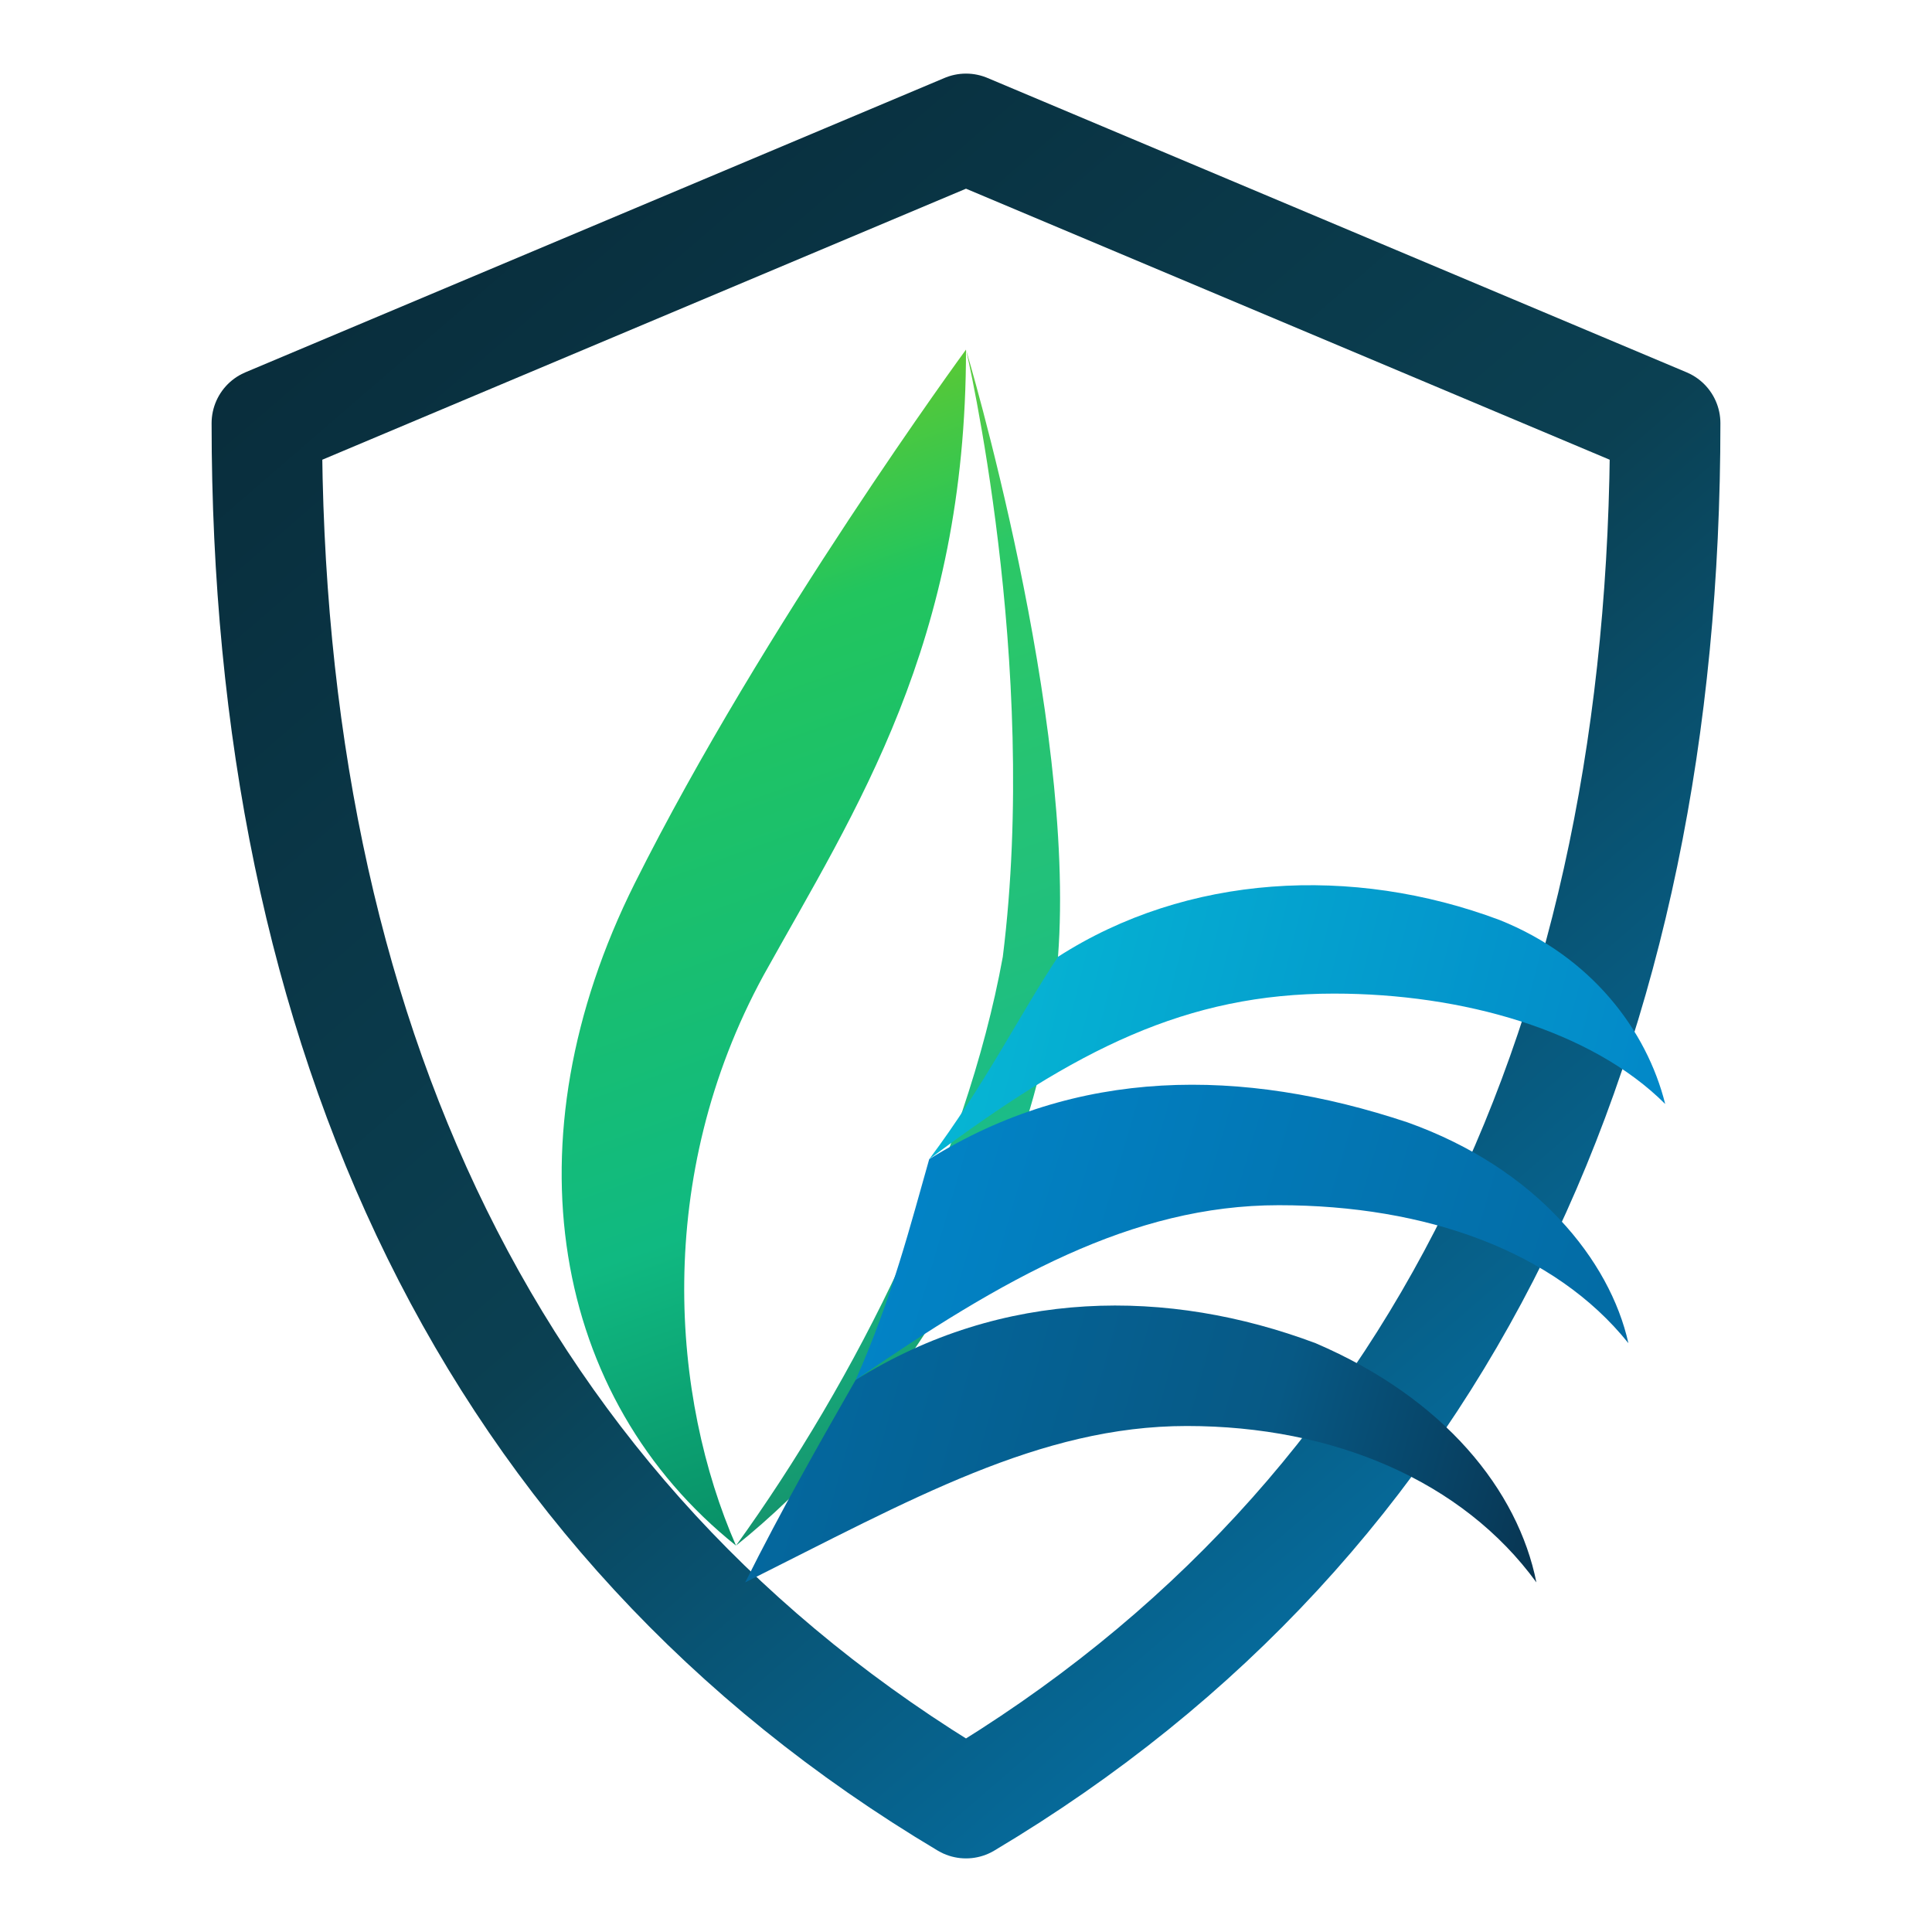
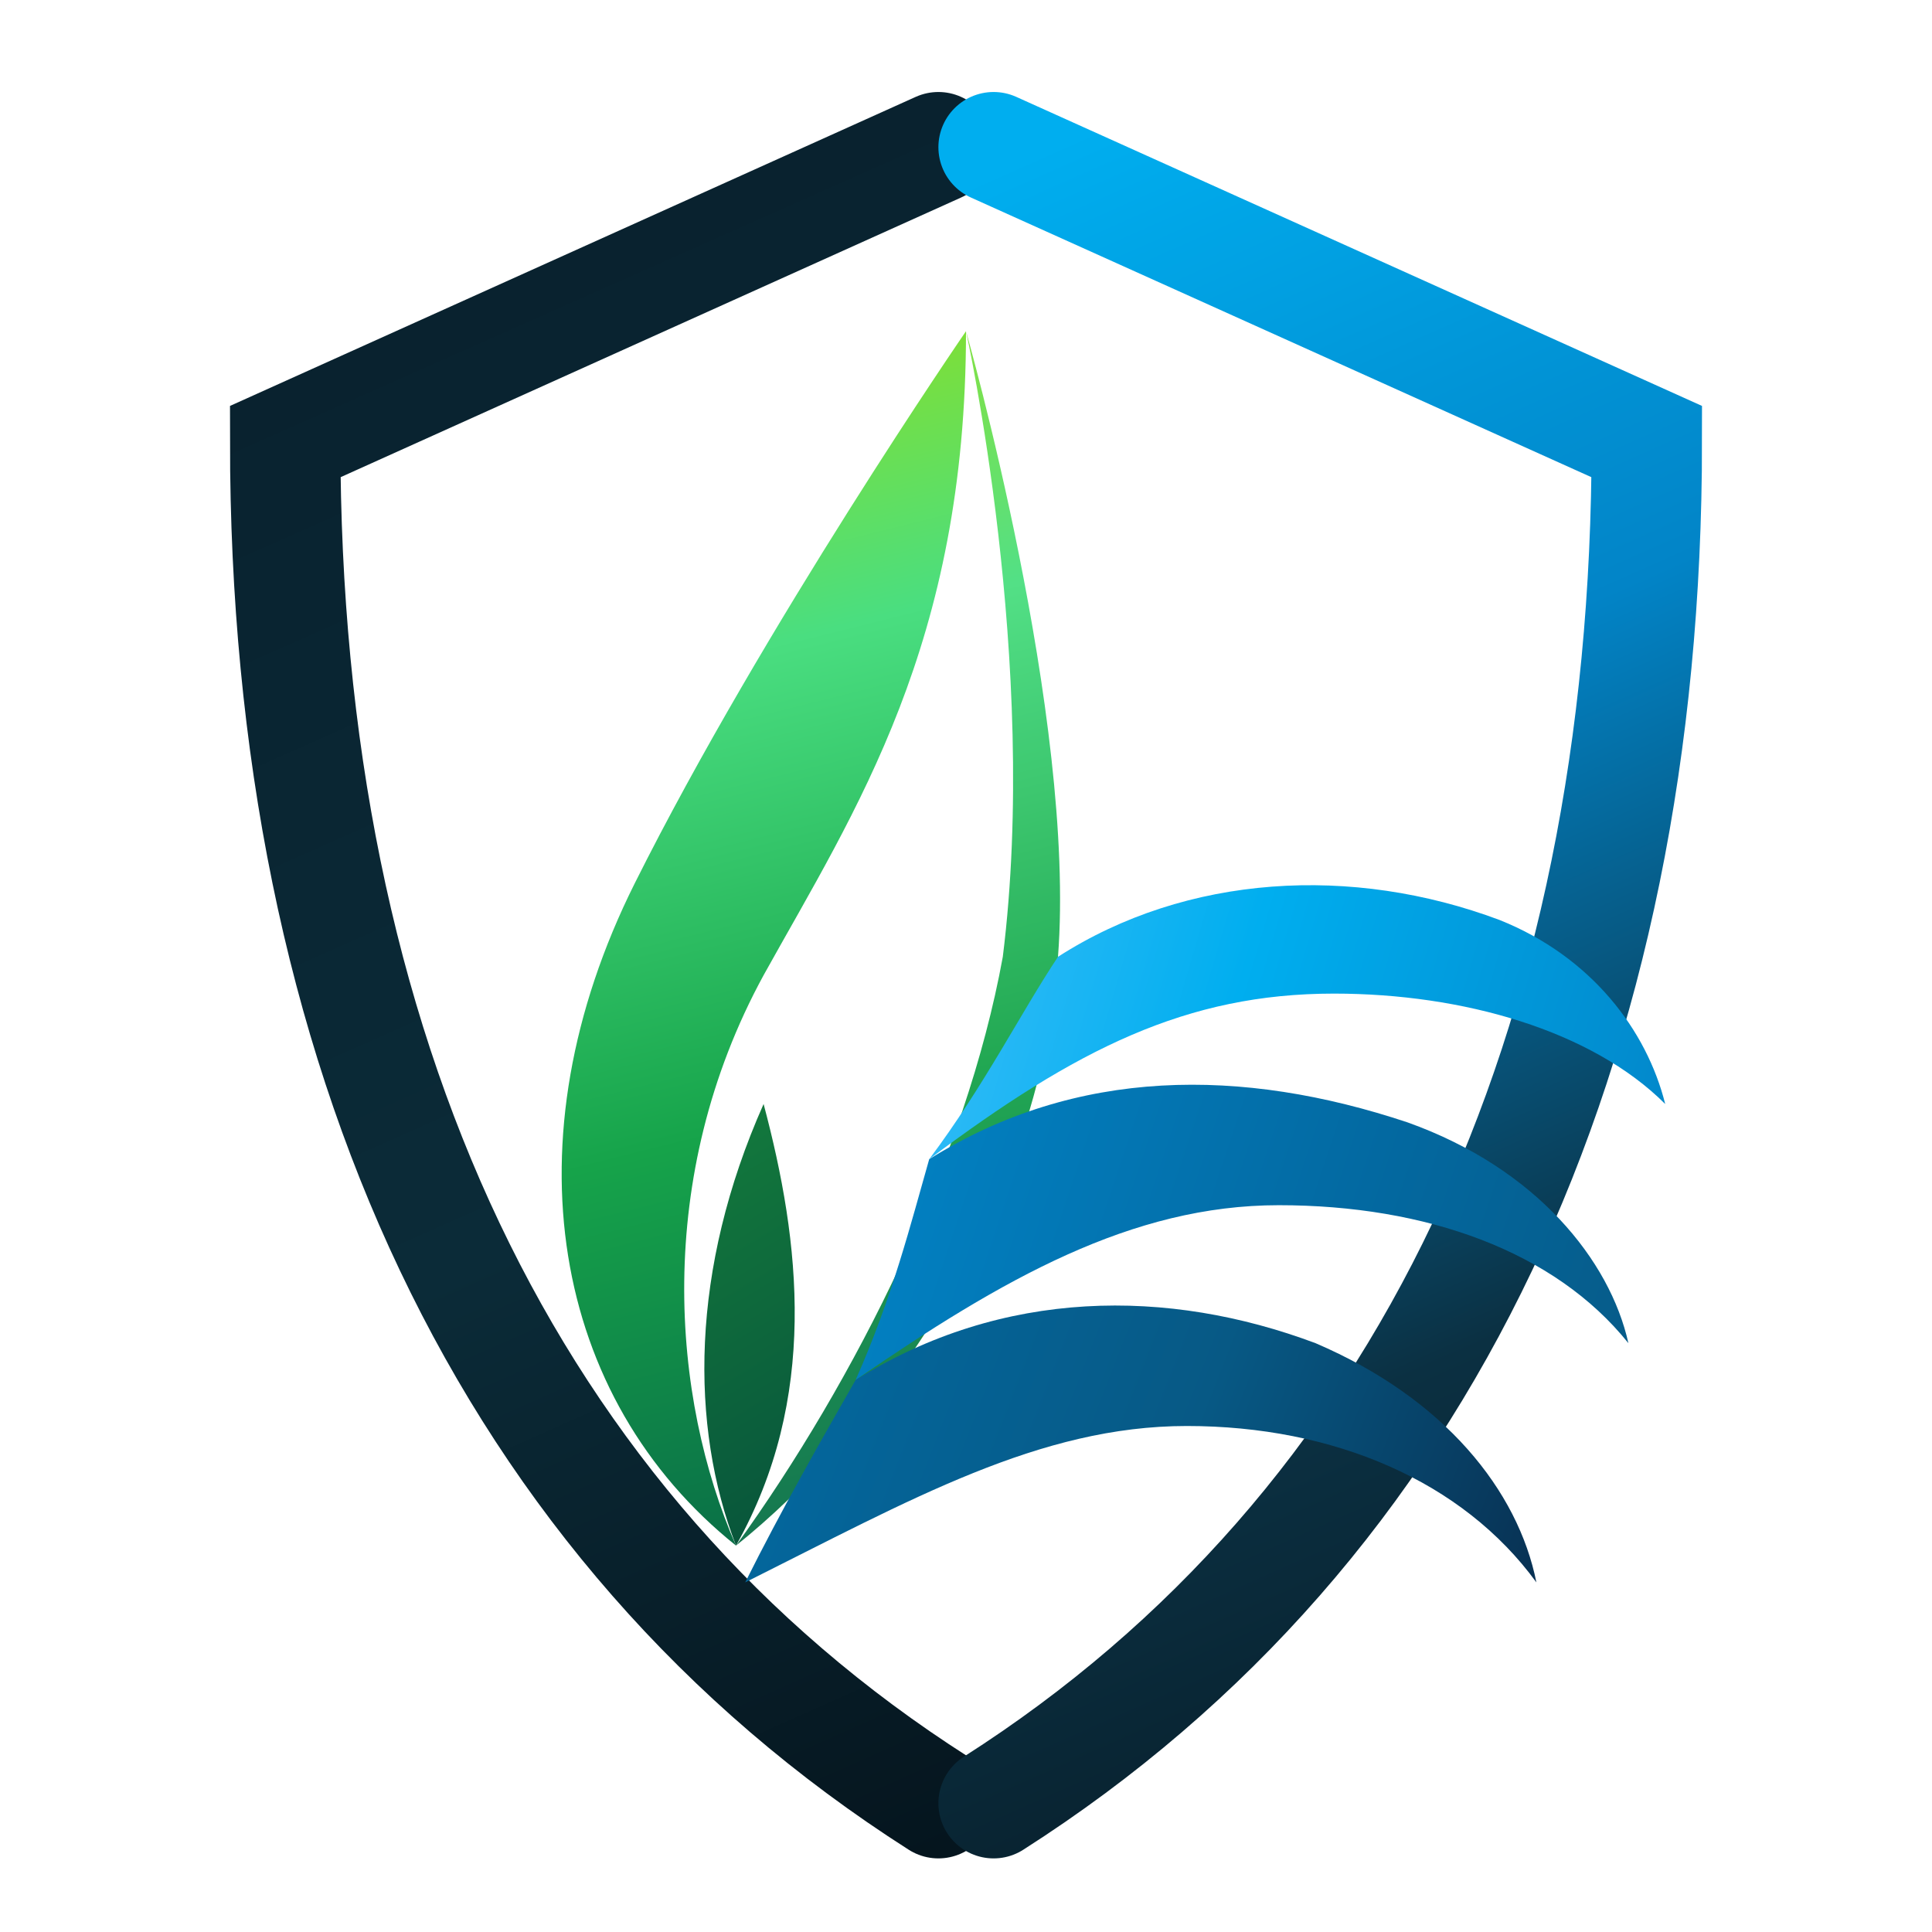
<svg xmlns="http://www.w3.org/2000/svg" width="64" height="64" viewBox="0 0 200 210" fill="none">
  <defs>
-     <linearGradient id="sb-shield-stroke" x1="20" y1="15" x2="180" y2="200" gradientUnits="userSpaceOnUse">
-       <stop offset="0%" stop-color="#082A38" />
-       <stop offset="50%" stop-color="#0B4052" />
+     <linearGradient id="sb-shield-left" x1="20" y1="20" x2="100" y2="200" gradientUnits="userSpaceOnUse">
+       <stop offset="0%" stop-color="#08202D" />
+       <stop offset="60%" stop-color="#0B2B38" />
+       <stop offset="100%" stop-color="#05151E" />
+     </linearGradient>
+     <linearGradient id="sb-shield-right" x1="100" y1="20" x2="180" y2="200" gradientUnits="userSpaceOnUse">
+       <stop offset="0%" stop-color="#00AEEF" />
+       <stop offset="35%" stop-color="#0284C7" />
+       <stop offset="70%" stop-color="#0B3042" />
+       <stop offset="100%" stop-color="#061822" />
+     </linearGradient>
+     <linearGradient id="sb-leaf-vibrant" x1="70" y1="35" x2="105" y2="175" gradientUnits="userSpaceOnUse">
+       <stop offset="0%" stop-color="#8CE024" />
+       <stop offset="25%" stop-color="#4ADE80" />
+       <stop offset="60%" stop-color="#16A34A" />
+       <stop offset="100%" stop-color="#065F46" />
+     </linearGradient>
+     <linearGradient id="sb-leaf-shadow" x1="60" y1="120" x2="90" y2="170" gradientUnits="userSpaceOnUse">
+       <stop offset="0%" stop-color="#15803D" />
+       <stop offset="100%" stop-color="#064E3B" />
+     </linearGradient>
+     <linearGradient id="sb-wave-top" x1="95" y1="100" x2="180" y2="125" gradientUnits="userSpaceOnUse">
+       <stop offset="0%" stop-color="#38BDF8" />
+       <stop offset="40%" stop-color="#00AEEF" />
      <stop offset="100%" stop-color="#0284C7" />
    </linearGradient>
-     <linearGradient id="sb-leaf-grad" x1="60" y1="35" x2="110" y2="175" gradientUnits="userSpaceOnUse">
-       <stop offset="0%" stop-color="#84CC16" />
-       <stop offset="25%" stop-color="#22C55E" />
-       <stop offset="65%" stop-color="#10B981" />
-       <stop offset="100%" stop-color="#047857" />
+     <linearGradient id="sb-wave-mid" x1="85" y1="125" x2="175" y2="155" gradientUnits="userSpaceOnUse">
+       <stop offset="0%" stop-color="#0284C7" />
+       <stop offset="60%" stop-color="#0369A1" />
+       <stop offset="100%" stop-color="#075985" />
    </linearGradient>
-     <linearGradient id="sb-wave-1" x1="100" y1="105" x2="180" y2="125" gradientUnits="userSpaceOnUse">
-       <stop offset="0%" stop-color="#06B6D4" />
-       <stop offset="100%" stop-color="#0284C7" />
-     </linearGradient>
-     <linearGradient id="sb-wave-2" x1="90" y1="130" x2="175" y2="155" gradientUnits="userSpaceOnUse">
-       <stop offset="0%" stop-color="#0284C7" />
-       <stop offset="100%" stop-color="#0369A1" />
-     </linearGradient>
-     <linearGradient id="sb-wave-3" x1="75" y1="155" x2="165" y2="180" gradientUnits="userSpaceOnUse">
+     <linearGradient id="sb-wave-bot" x1="75" y1="150" x2="165" y2="185" gradientUnits="userSpaceOnUse">
      <stop offset="0%" stop-color="#0369A1" />
-       <stop offset="60%" stop-color="#075985" />
-       <stop offset="100%" stop-color="#082F49" />
+       <stop offset="50%" stop-color="#075985" />
+       <stop offset="100%" stop-color="#082A4A" />
    </linearGradient>
  </defs>
-   <path d="M100 14 L176 46 C176 112 152 165 100 196 C48 165 24 112 24 46 L100 14 Z" stroke="url(#sb-shield-stroke)" stroke-width="12" stroke-linecap="round" stroke-linejoin="round" fill="none" />
-   <path d="M100 38 C100 38 78 68 64 96 C50 124 55 152 75 168 C68 152 66 128 78 106 C88 88 100 70 100 38 Z" fill="url(#sb-leaf-grad)" />
-   <path d="M100 38 C100 38 108 72 104 104 C100 126 88 150 75 168 C90 156 108 132 110 104 C112 78 100 38 100 38 Z" fill="url(#sb-leaf-grad)" opacity="0.95" />
-   <path d="M110 104 C124 95 142 94 158 100 C168 104 174 112 176 120 C168 112 154 108 140 108 C124 108 112 114 96 126 C102 118 106 110 110 104 Z" fill="url(#sb-wave-1)" />
-   <path d="M96 126 C112 116 130 116 148 122 C162 127 170 137 172 146 C164 136 150 131 134 131 C118 131 104 139 88 150 C92 141 94 133 96 126 Z" fill="url(#sb-wave-2)" />
-   <path d="M88 150 C104 140 122 140 138 146 C152 152 160 162 162 172 C154 161 140 155 124 155 C108 155 94 163 76 172 C80 164 84 157 88 150 Z" fill="url(#sb-wave-3)" />
+   <path d="M 97 16 L 26 48 C 26 114 50 166 97 196" stroke="url(#sb-shield-left)" stroke-width="12" stroke-linecap="round" fill="none" />
+   <path d="M 103 16 L 174 48 C 174 114 150 166 103 196" stroke="url(#sb-shield-right)" stroke-width="12" stroke-linecap="round" fill="none" />
+   <path d="M 100 36 C 100 36 78 68 64 96 C 50 124 55 152 75 168 C 68 152 66 128 78 106 C 88 88 100 70 100 36 Z" fill="url(#sb-leaf-vibrant)" />
+   <path d="M 100 36 C 100 36 108 72 104 104 C 100 126 88 150 75 168 C 90 156 108 132 110 104 C 112 78 100 36 100 36 Z" fill="url(#sb-leaf-vibrant)" opacity="0.95" />
+   <path d="M 75 168 C 70 155 70 138 78 120 C 82 135 84 152 75 168 Z" fill="url(#sb-leaf-shadow)" />
+   <path d="M 110 104 C 124 95 142 94 158 100 C 168 104 174 112 176 120 C 168 112 154 108 140 108 C 124 108 112 114 96 126 C 102 118 106 110 110 104 Z" fill="url(#sb-wave-top)" />
+   <path d="M 96 126 C 112 116 130 116 148 122 C 162 127 170 137 172 146 C 164 136 150 131 134 131 C 118 131 104 139 88 150 C 92 141 94 133 96 126 Z" fill="url(#sb-wave-mid)" />
+   <path d="M 88 150 C 104 140 122 140 138 146 C 152 152 160 162 162 172 C 154 161 140 155 124 155 C 108 155 94 163 76 172 C 80 164 84 157 88 150 Z" fill="url(#sb-wave-bot)" />
</svg>
